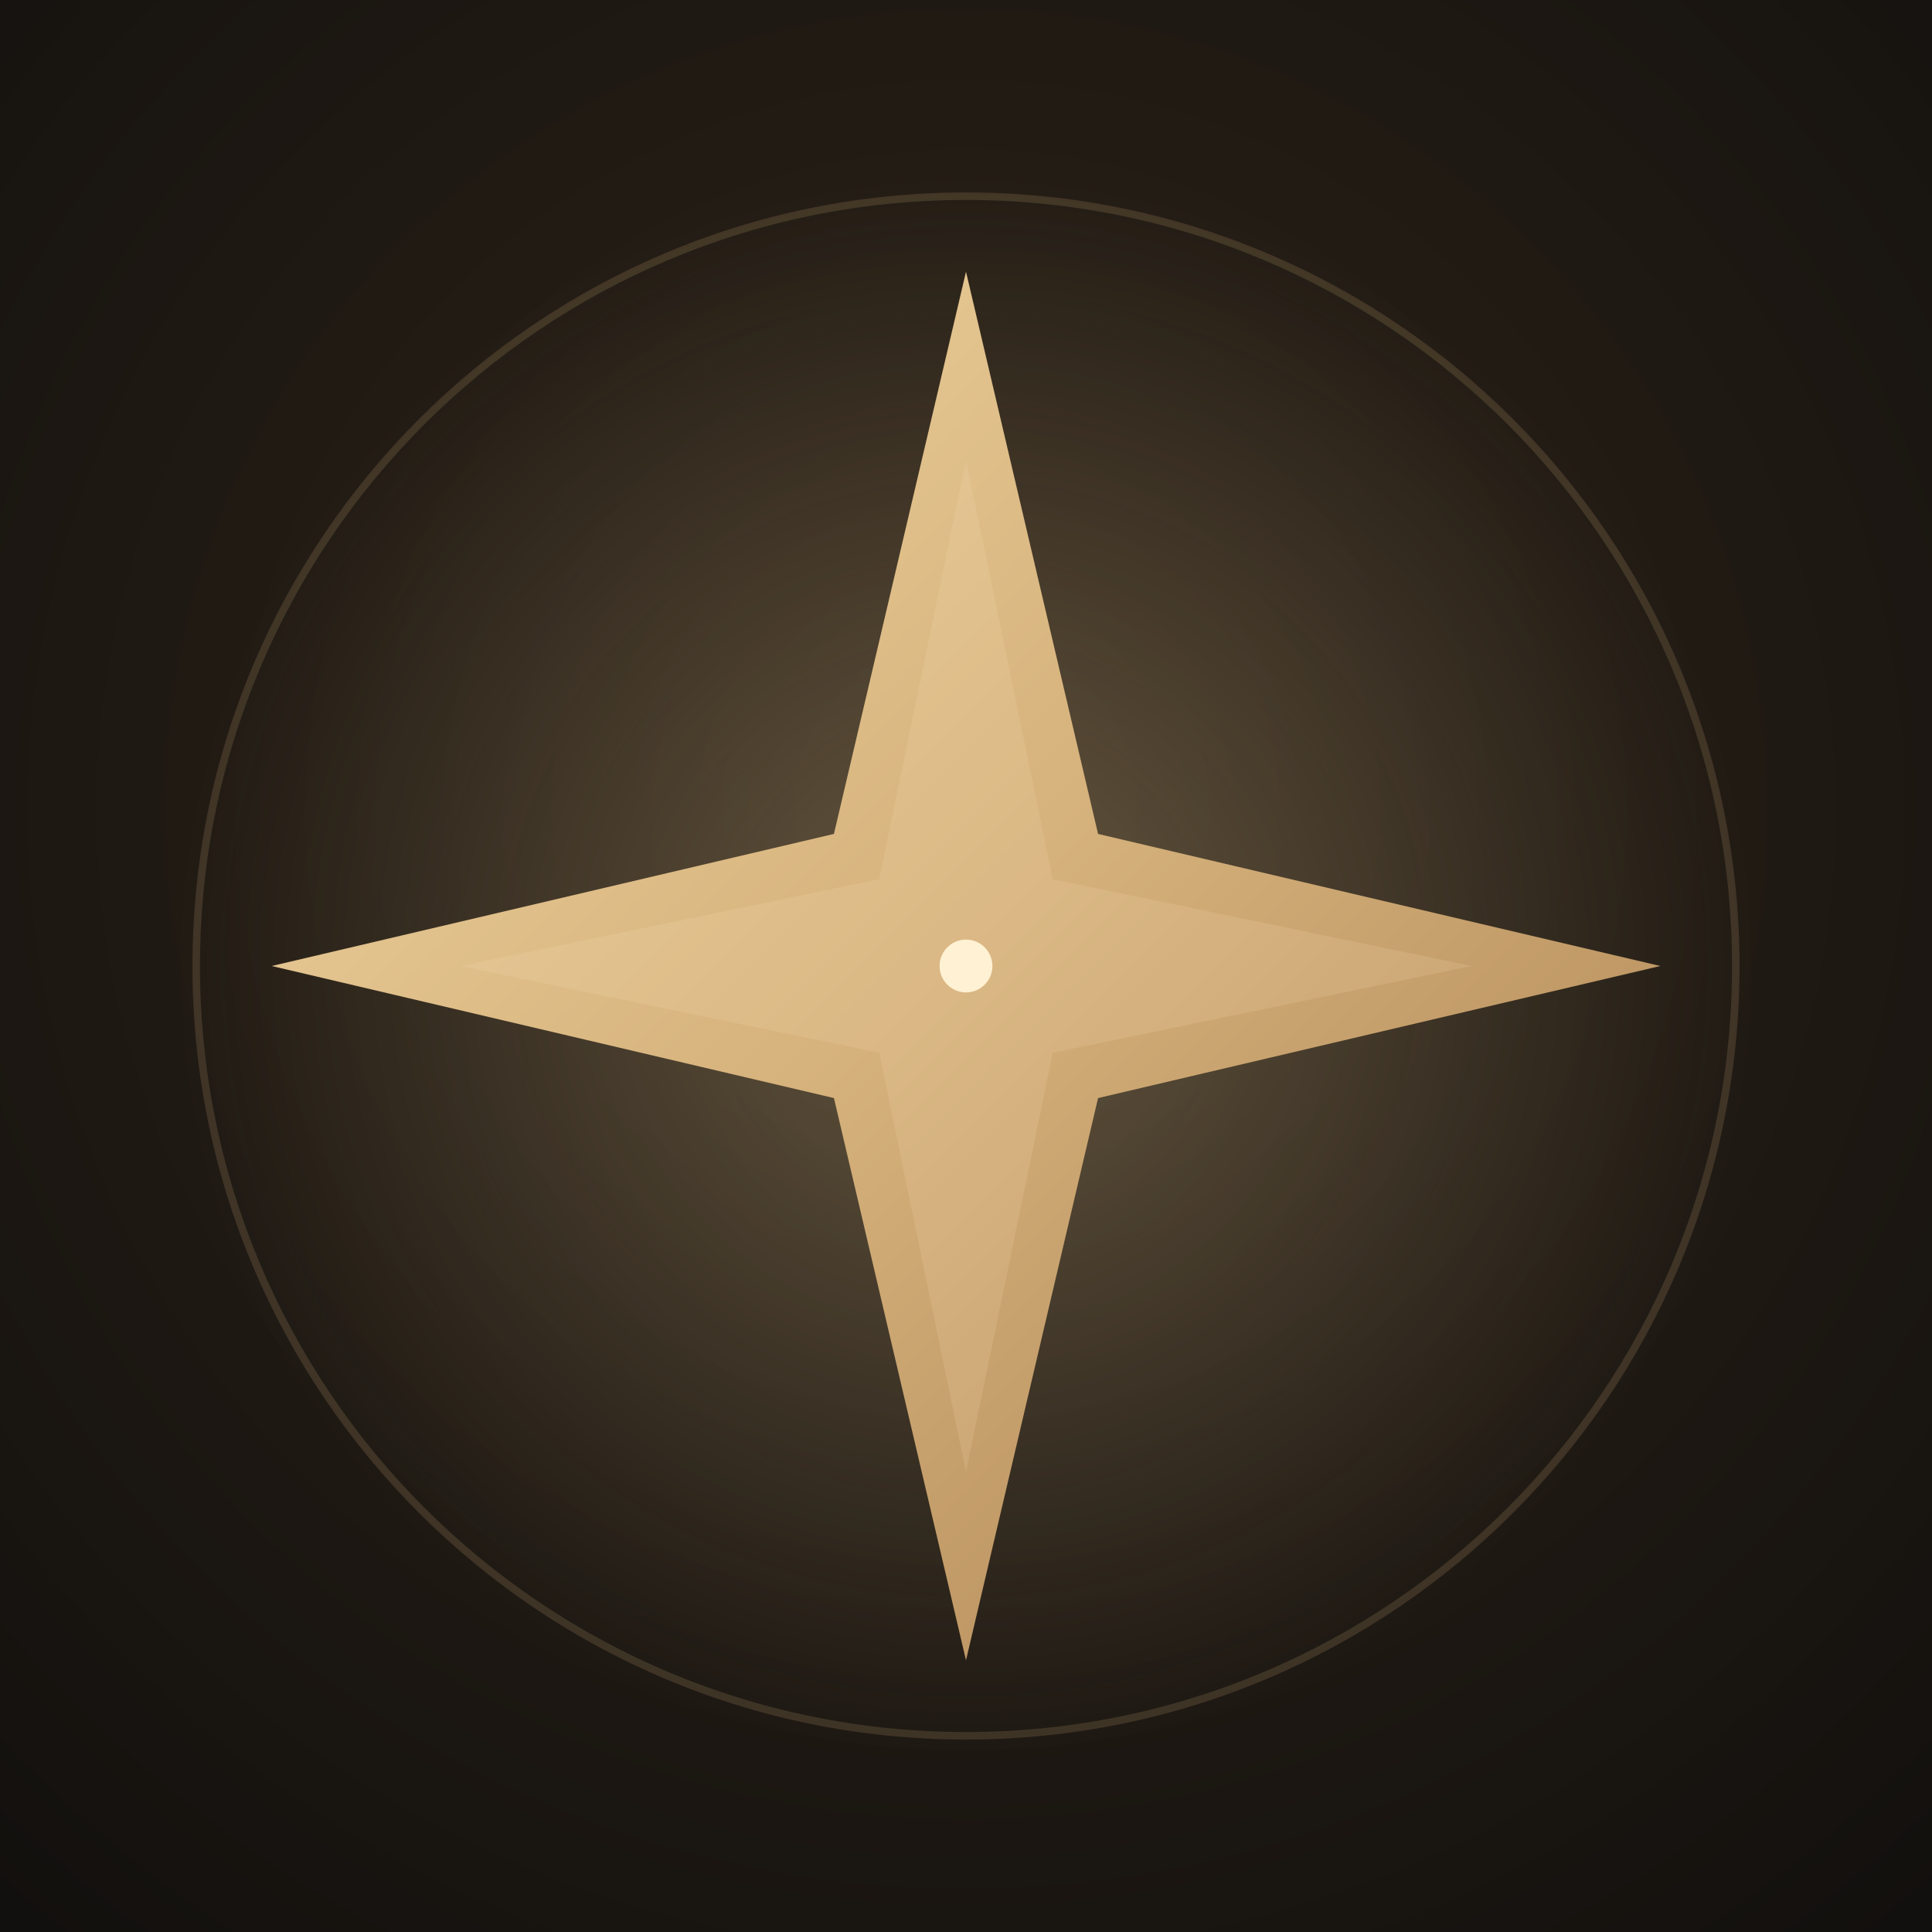
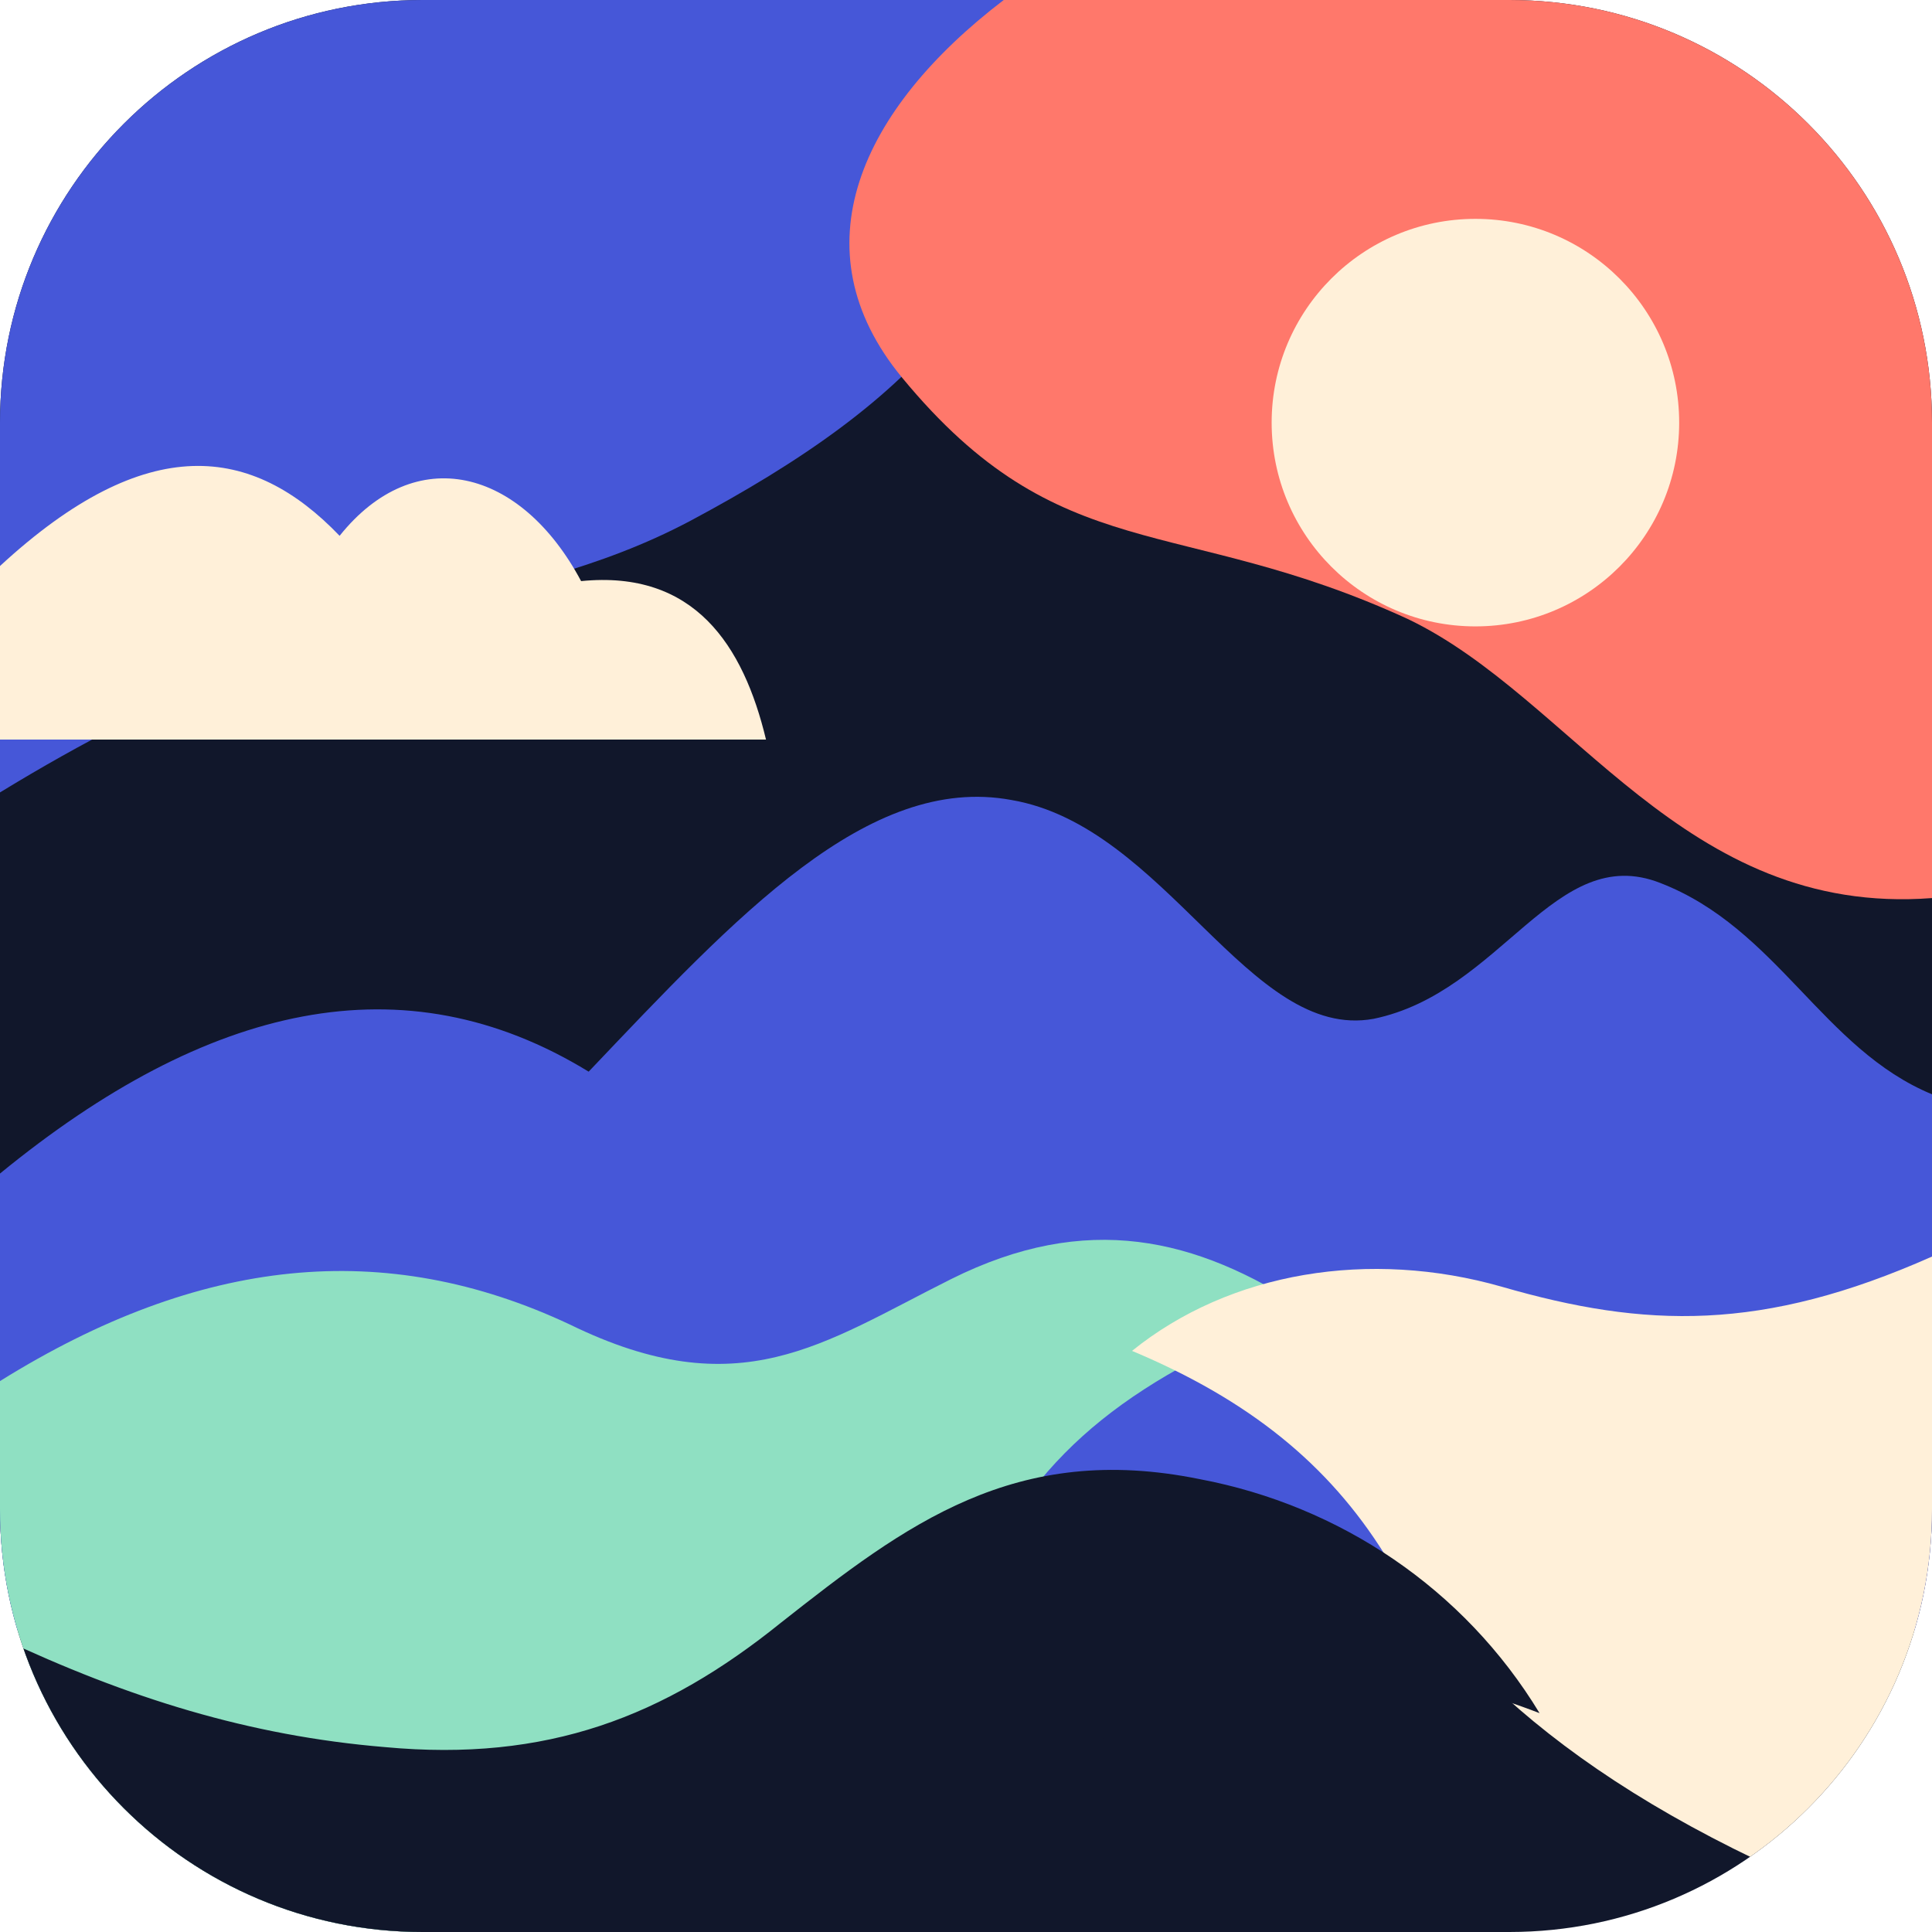
- <svg xmlns="http://www.w3.org/2000/svg" viewBox="0 0 512 512">
+ <svg xmlns="http://www.w3.org/2000/svg" viewBox="0 0 512 512" role="img" aria-label="Generador de Prompts">
  <defs>
-     <radialGradient id="bg" cx="50%" cy="42%" r="75%">
-       <stop offset="0" stop-color="#302519" />
-       <stop offset="1" stop-color="#12100e" />
-     </radialGradient>
-     <linearGradient id="gold" x1="0" y1="0" x2="1" y2="1">
-       <stop offset="0" stop-color="#f2d8a4" />
-       <stop offset=".48" stop-color="#d6b27c" />
-       <stop offset="1" stop-color="#aa8050" />
-     </linearGradient>
-     <radialGradient id="glow">
-       <stop offset="0" stop-color="#f2d8a4" stop-opacity=".28" />
-       <stop offset="1" stop-color="#f2d8a4" stop-opacity="0" />
-     </radialGradient>
+     <clipPath id="tile">
+       <rect width="512" height="512" rx="112" />
+     </clipPath>
  </defs>
-   <rect width="512" height="512" fill="url(#bg)" />
-   <circle cx="256" cy="256" r="210" fill="url(#glow)" />
-   <circle cx="256" cy="256" r="204" fill="none" stroke="#d6b27c" stroke-opacity=".17" stroke-width="2" />
-   <path d="M256 72 291 221 440 256 291 291 256 440 221 291 72 256 221 221Z" fill="url(#gold)" />
-   <path d="M256 122 279 233 390 256 279 279 256 390 233 279 122 256 233 233Z" fill="#f3dfba" fill-opacity=".16" />
-   <circle cx="256" cy="256" r="7" fill="#fff1d4" />
+   <g clip-path="url(#tile)">
+     <rect width="512" height="512" fill="#11172b" />
+     <path d="M0 0h278c2 72-37 107-95 138-49 26-93 17-183 72Z" fill="#4657d8" />
+     <path d="M266 0h246v238c-66 5-95-53-139-74-61-28-92-13-134-64-28-34-11-71 27-100Z" fill="#ff786b" />
+     <circle cx="391" cy="112" r="54" fill="#fff0d9" />
+     <path d="M0 150c39-36 67-32 90-8 20-25 48-18 64 12 30-3 43 17 49 42H0Z" fill="#fff0d9" />
+     <path d="M0 311c55-45 107-57 156-27 39-41 74-79 112-72 41 7 63 64 96 58 34-7 48-47 76-36 31 12 43 44 72 56v142H0Z" fill="#4657d8" />
+     <path d="M0 366c53-33 102-38 151-15 45 22 67 5 101-12 36-18 65-11 94 8-45 18-70 36-87 72-23 48-59 82-105 93H0Z" fill="#8fe0c2" />
+     <path d="M512 333c-45 20-76 19-114 8-35-10-72-4-98 17 31 13 52 30 67 54 24 38 66 72 145 100Z" fill="#fff0d9" />
+     <path d="M251 512c13-39 44-59 83-66 26-5 48-2 74 8-20-33-53-55-90-62-49-10-78 12-111 38-31 25-62 37-105 33-36-3-68-13-102-29v78Z" fill="#11172b" />
+   </g>
</svg>
